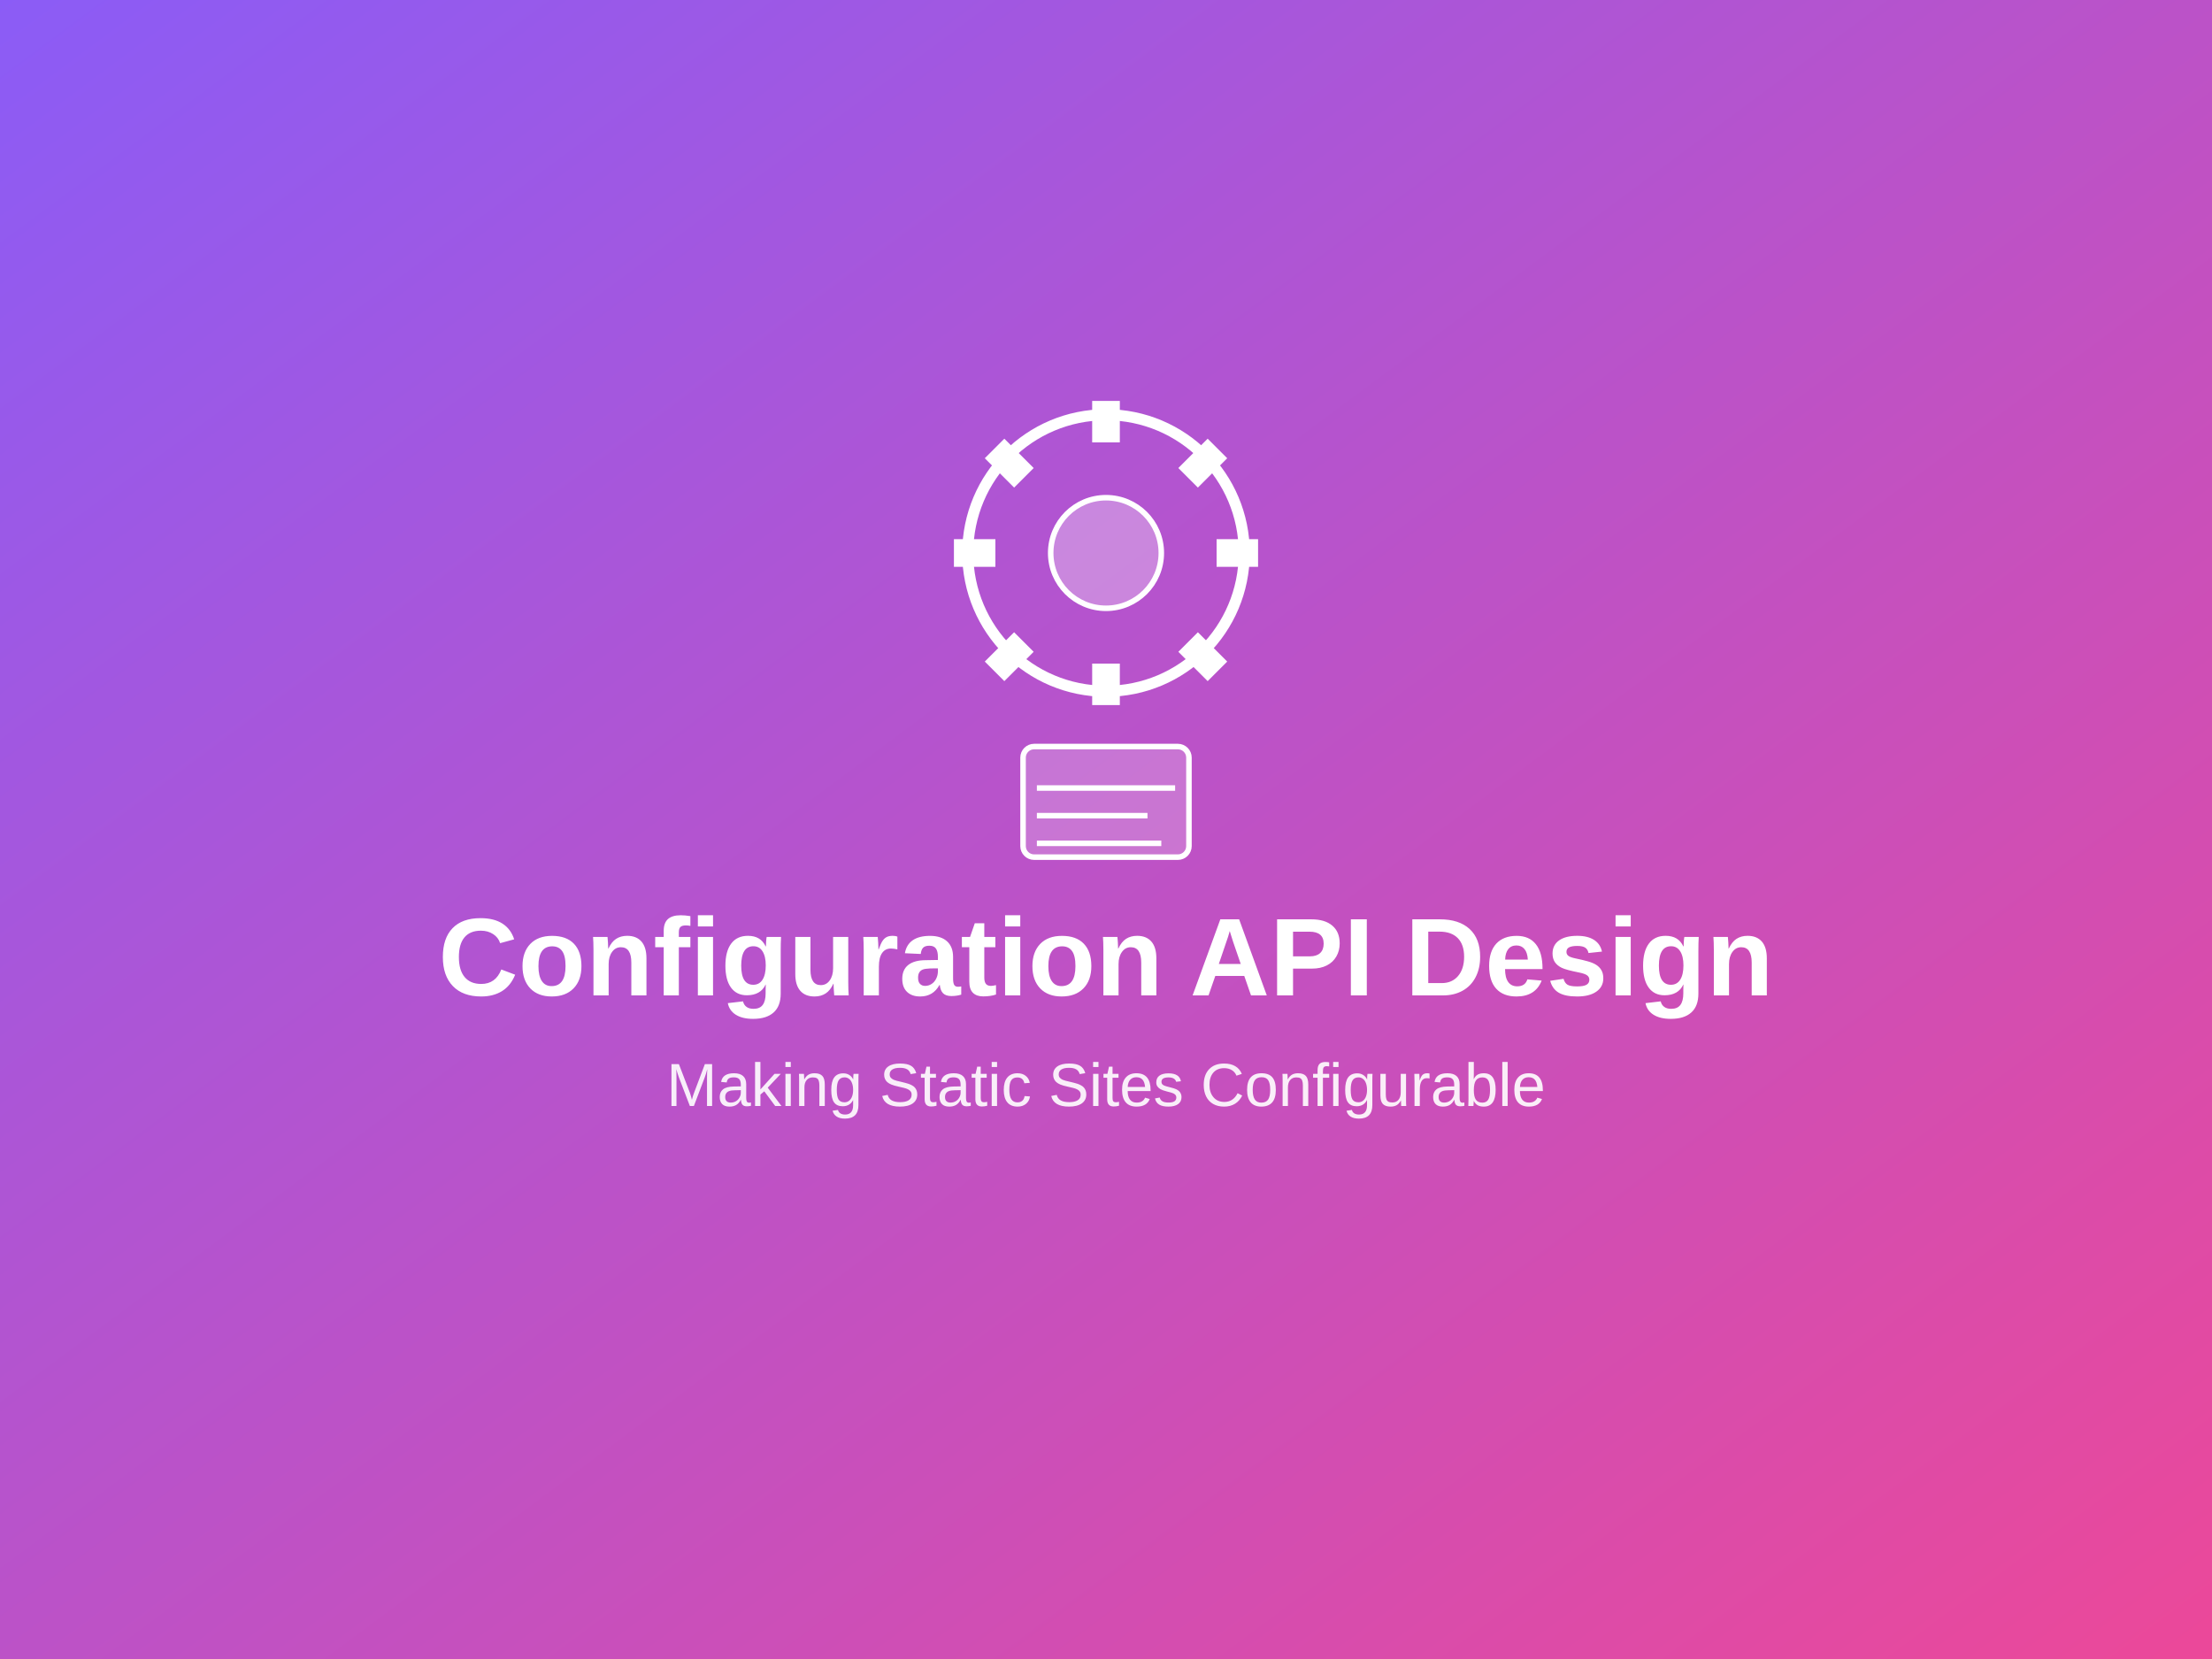
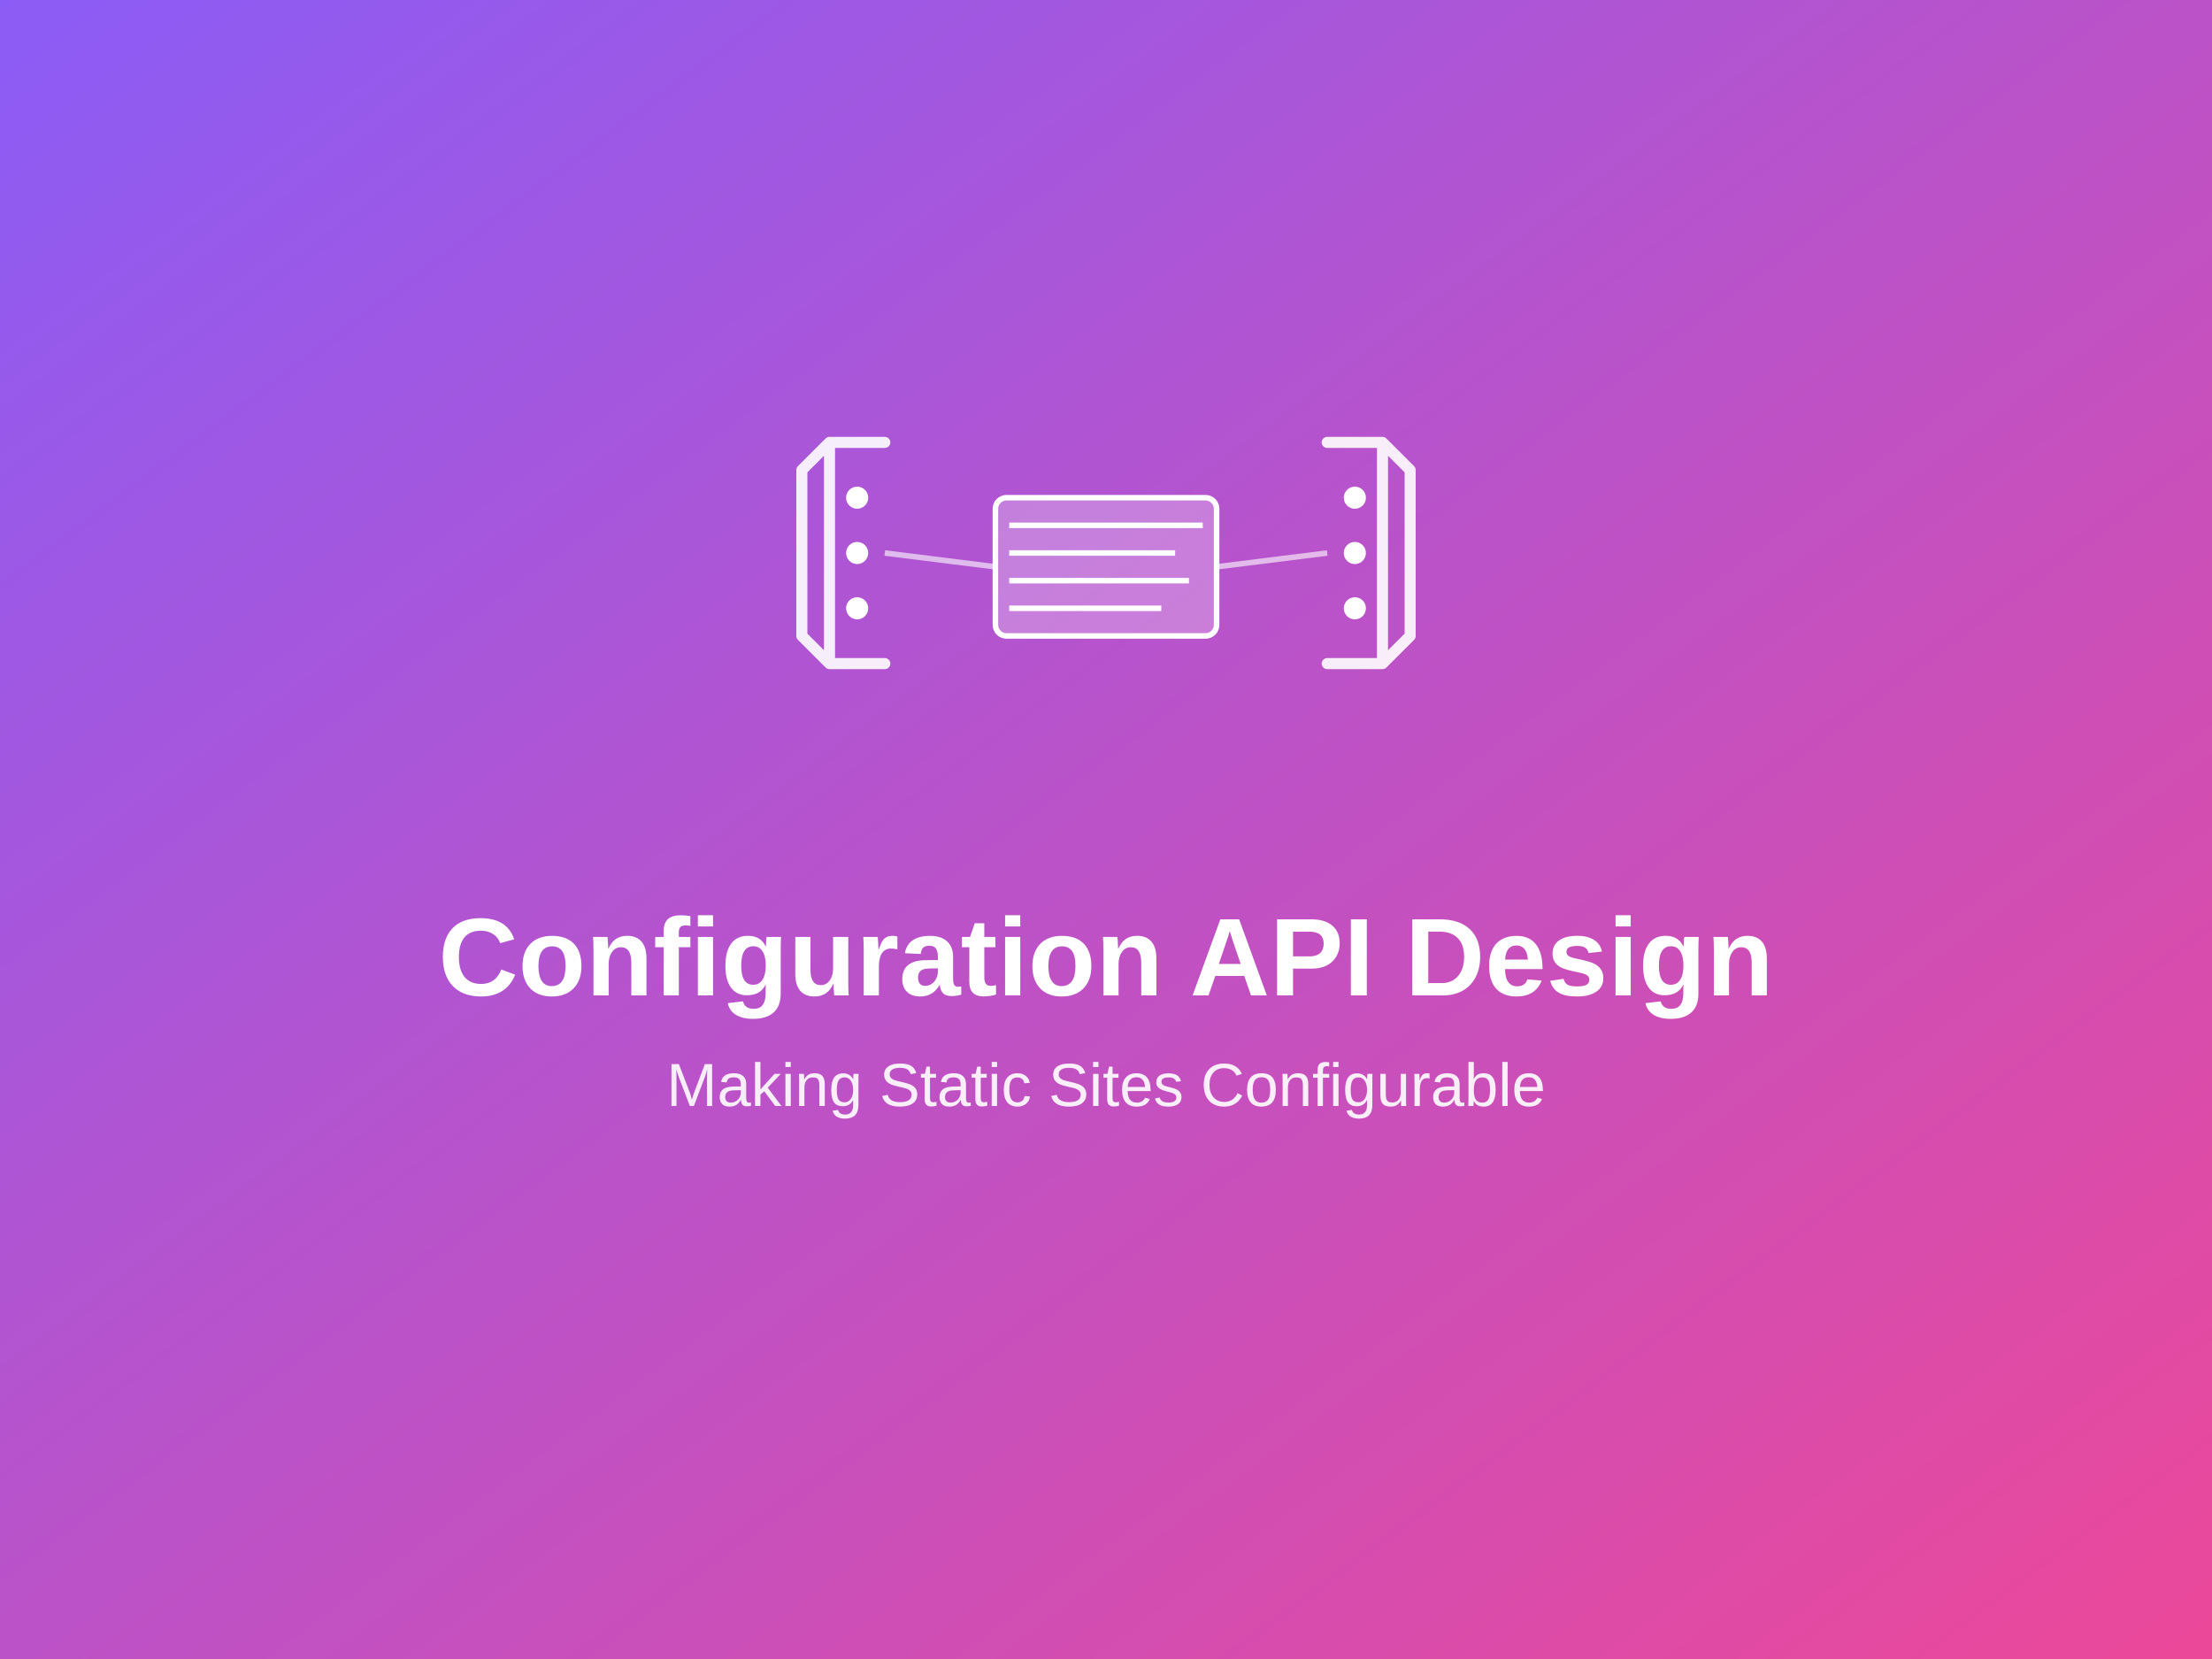
<svg xmlns="http://www.w3.org/2000/svg" viewBox="0 0 800 600">
  <defs>
    <linearGradient id="apiGrad" x1="0%" y1="0%" x2="100%" y2="100%">
      <stop offset="0%" style="stop-color:#8B5CF6;stop-opacity:1" />
      <stop offset="100%" style="stop-color:#EC4899;stop-opacity:1" />
    </linearGradient>
  </defs>
  <rect width="800" height="600" fill="url(#apiGrad)" />
  <g transform="translate(400, 200)">
-     <circle cx="0" cy="0" r="50" fill="none" stroke="white" stroke-width="4" />
-     <circle cx="0" cy="0" r="20" fill="rgba(255,255,255,0.3)" stroke="white" stroke-width="2" />
-     <rect x="-5" y="-55" width="10" height="15" fill="white" />
-     <rect x="-5" y="40" width="10" height="15" fill="white" />
-     <rect x="-55" y="-5" width="15" height="10" fill="white" />
-     <rect x="40" y="-5" width="15" height="10" fill="white" />
-     <rect x="30" y="-40" width="10" height="15" transform="rotate(45 35 -32.5)" fill="white" />
-     <rect x="-40" y="30" width="10" height="15" transform="rotate(45 -35 37.5)" fill="white" />
-     <rect x="-40" y="-40" width="10" height="15" transform="rotate(-45 -35 -32.5)" fill="white" />
-     <rect x="30" y="30" width="10" height="15" transform="rotate(-45 35 37.5)" fill="white" />
-     <rect x="-30" y="70" width="60" height="40" rx="4" fill="rgba(255,255,255,0.2)" stroke="white" stroke-width="2" />
-     <line x1="-25" y1="85" x2="25" y2="85" stroke="white" stroke-width="2" />
-     <line x1="-25" y1="95" x2="15" y2="95" stroke="white" stroke-width="2" />
-     <line x1="-25" y1="105" x2="20" y2="105" stroke="white" stroke-width="2" />
+     <g opacity="0.9">
+       <path d="M-80,-40 L-100,-40 L-100,40 L-80,40 M-100,-40 L-110,-30 L-110,30 L-100,40" fill="none" stroke="white" stroke-width="4" stroke-linecap="round" stroke-linejoin="round" />
+       <path d="M80,-40 L100,-40 L100,40 L80,40 M100,-40 L110,-30 L110,30 L100,40" fill="none" stroke="white" stroke-width="4" stroke-linecap="round" stroke-linejoin="round" />
+     </g>
+     <rect x="-40" y="-20" width="80" height="50" rx="4" fill="rgba(255,255,255,0.25)" stroke="white" stroke-width="2" />
+     <line x1="-35" y1="-10" x2="35" y2="-10" stroke="white" stroke-width="2" />
+     <line x1="-35" y1="0" x2="25" y2="0" stroke="white" stroke-width="2" />
+     <line x1="-35" y1="10" x2="30" y2="10" stroke="white" stroke-width="2" />
+     <line x1="-35" y1="20" x2="20" y2="20" stroke="white" stroke-width="2" />
+     <line x1="-80" y1="0" x2="-40" y2="5" stroke="white" stroke-width="2" opacity="0.6" />
+     <line x1="80" y1="0" x2="40" y2="5" stroke="white" stroke-width="2" opacity="0.6" />
+     <circle cx="-90" cy="-20" r="4" fill="white" />
+     <circle cx="-90" cy="0" r="4" fill="white" />
+     <circle cx="-90" cy="20" r="4" fill="white" />
+     <circle cx="90" cy="-20" r="4" fill="white" />
+     <circle cx="90" cy="0" r="4" fill="white" />
+     <circle cx="90" cy="20" r="4" fill="white" />
  </g>
  <text x="400" y="360" font-family="Arial, sans-serif" font-size="40" font-weight="bold" fill="white" text-anchor="middle">Configuration API Design</text>
  <text x="400" y="400" font-family="Arial, sans-serif" font-size="22" fill="rgba(255,255,255,0.9)" text-anchor="middle">Making Static Sites Configurable</text>
</svg>
